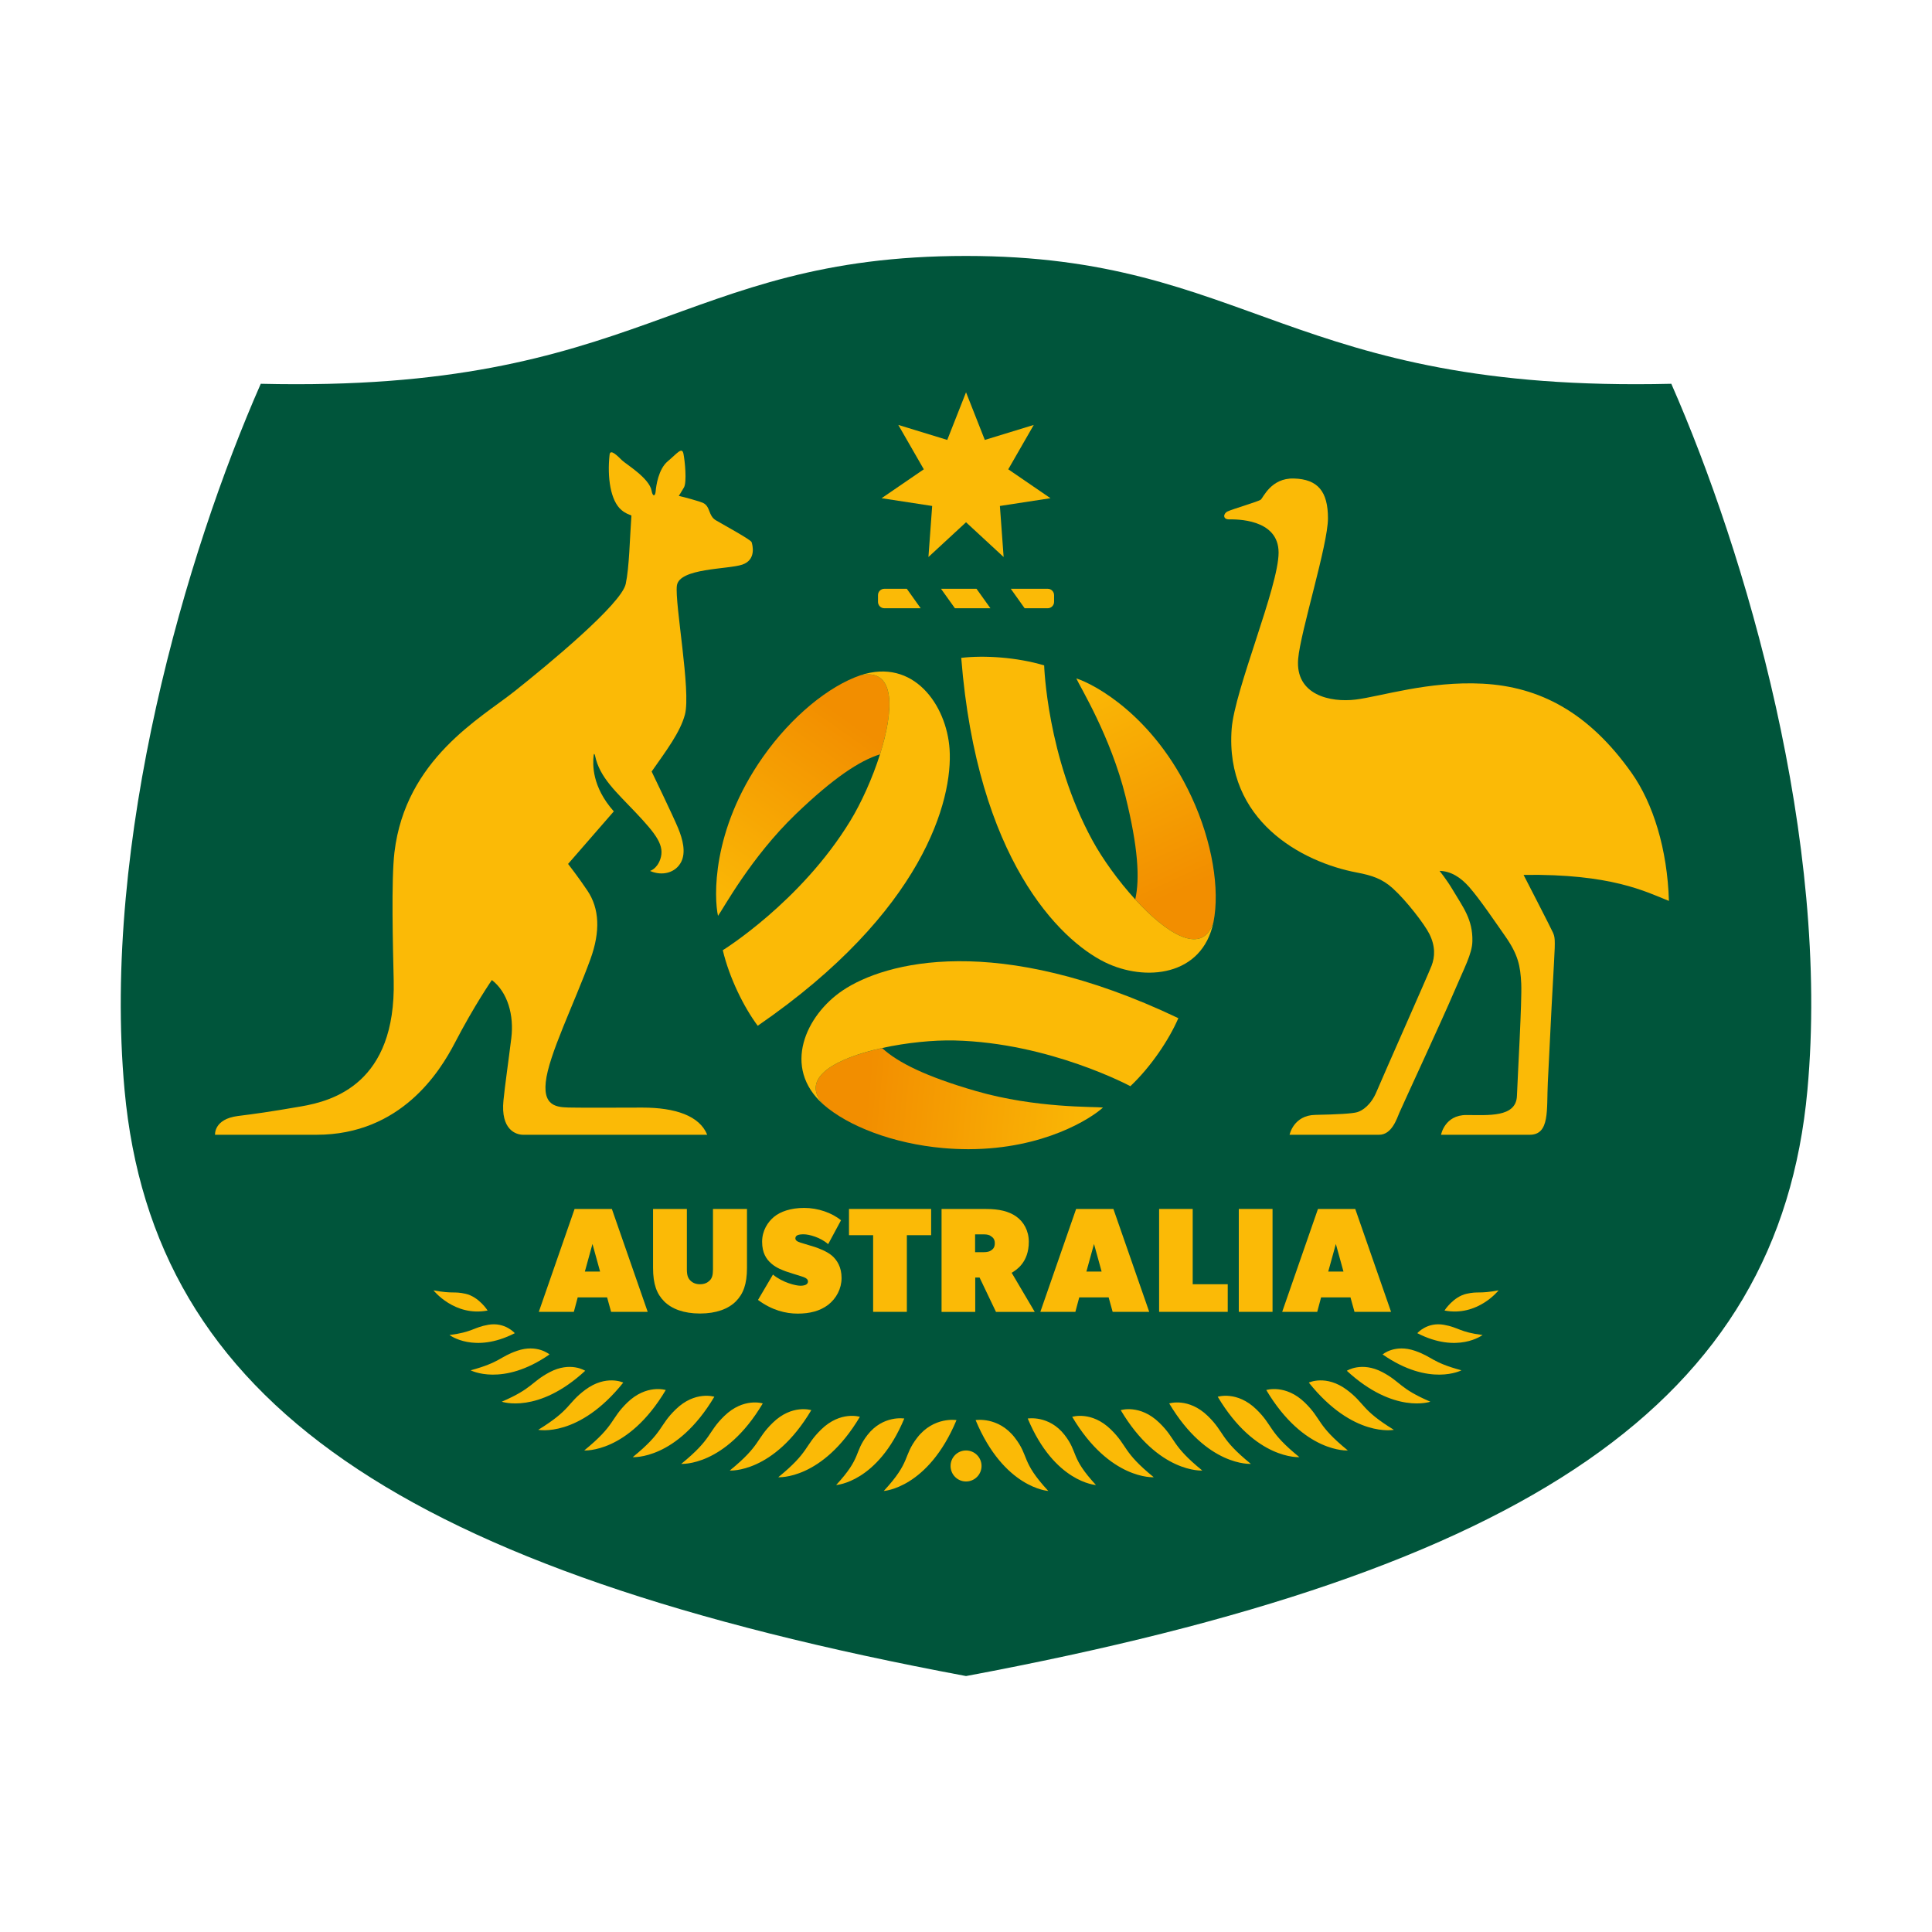
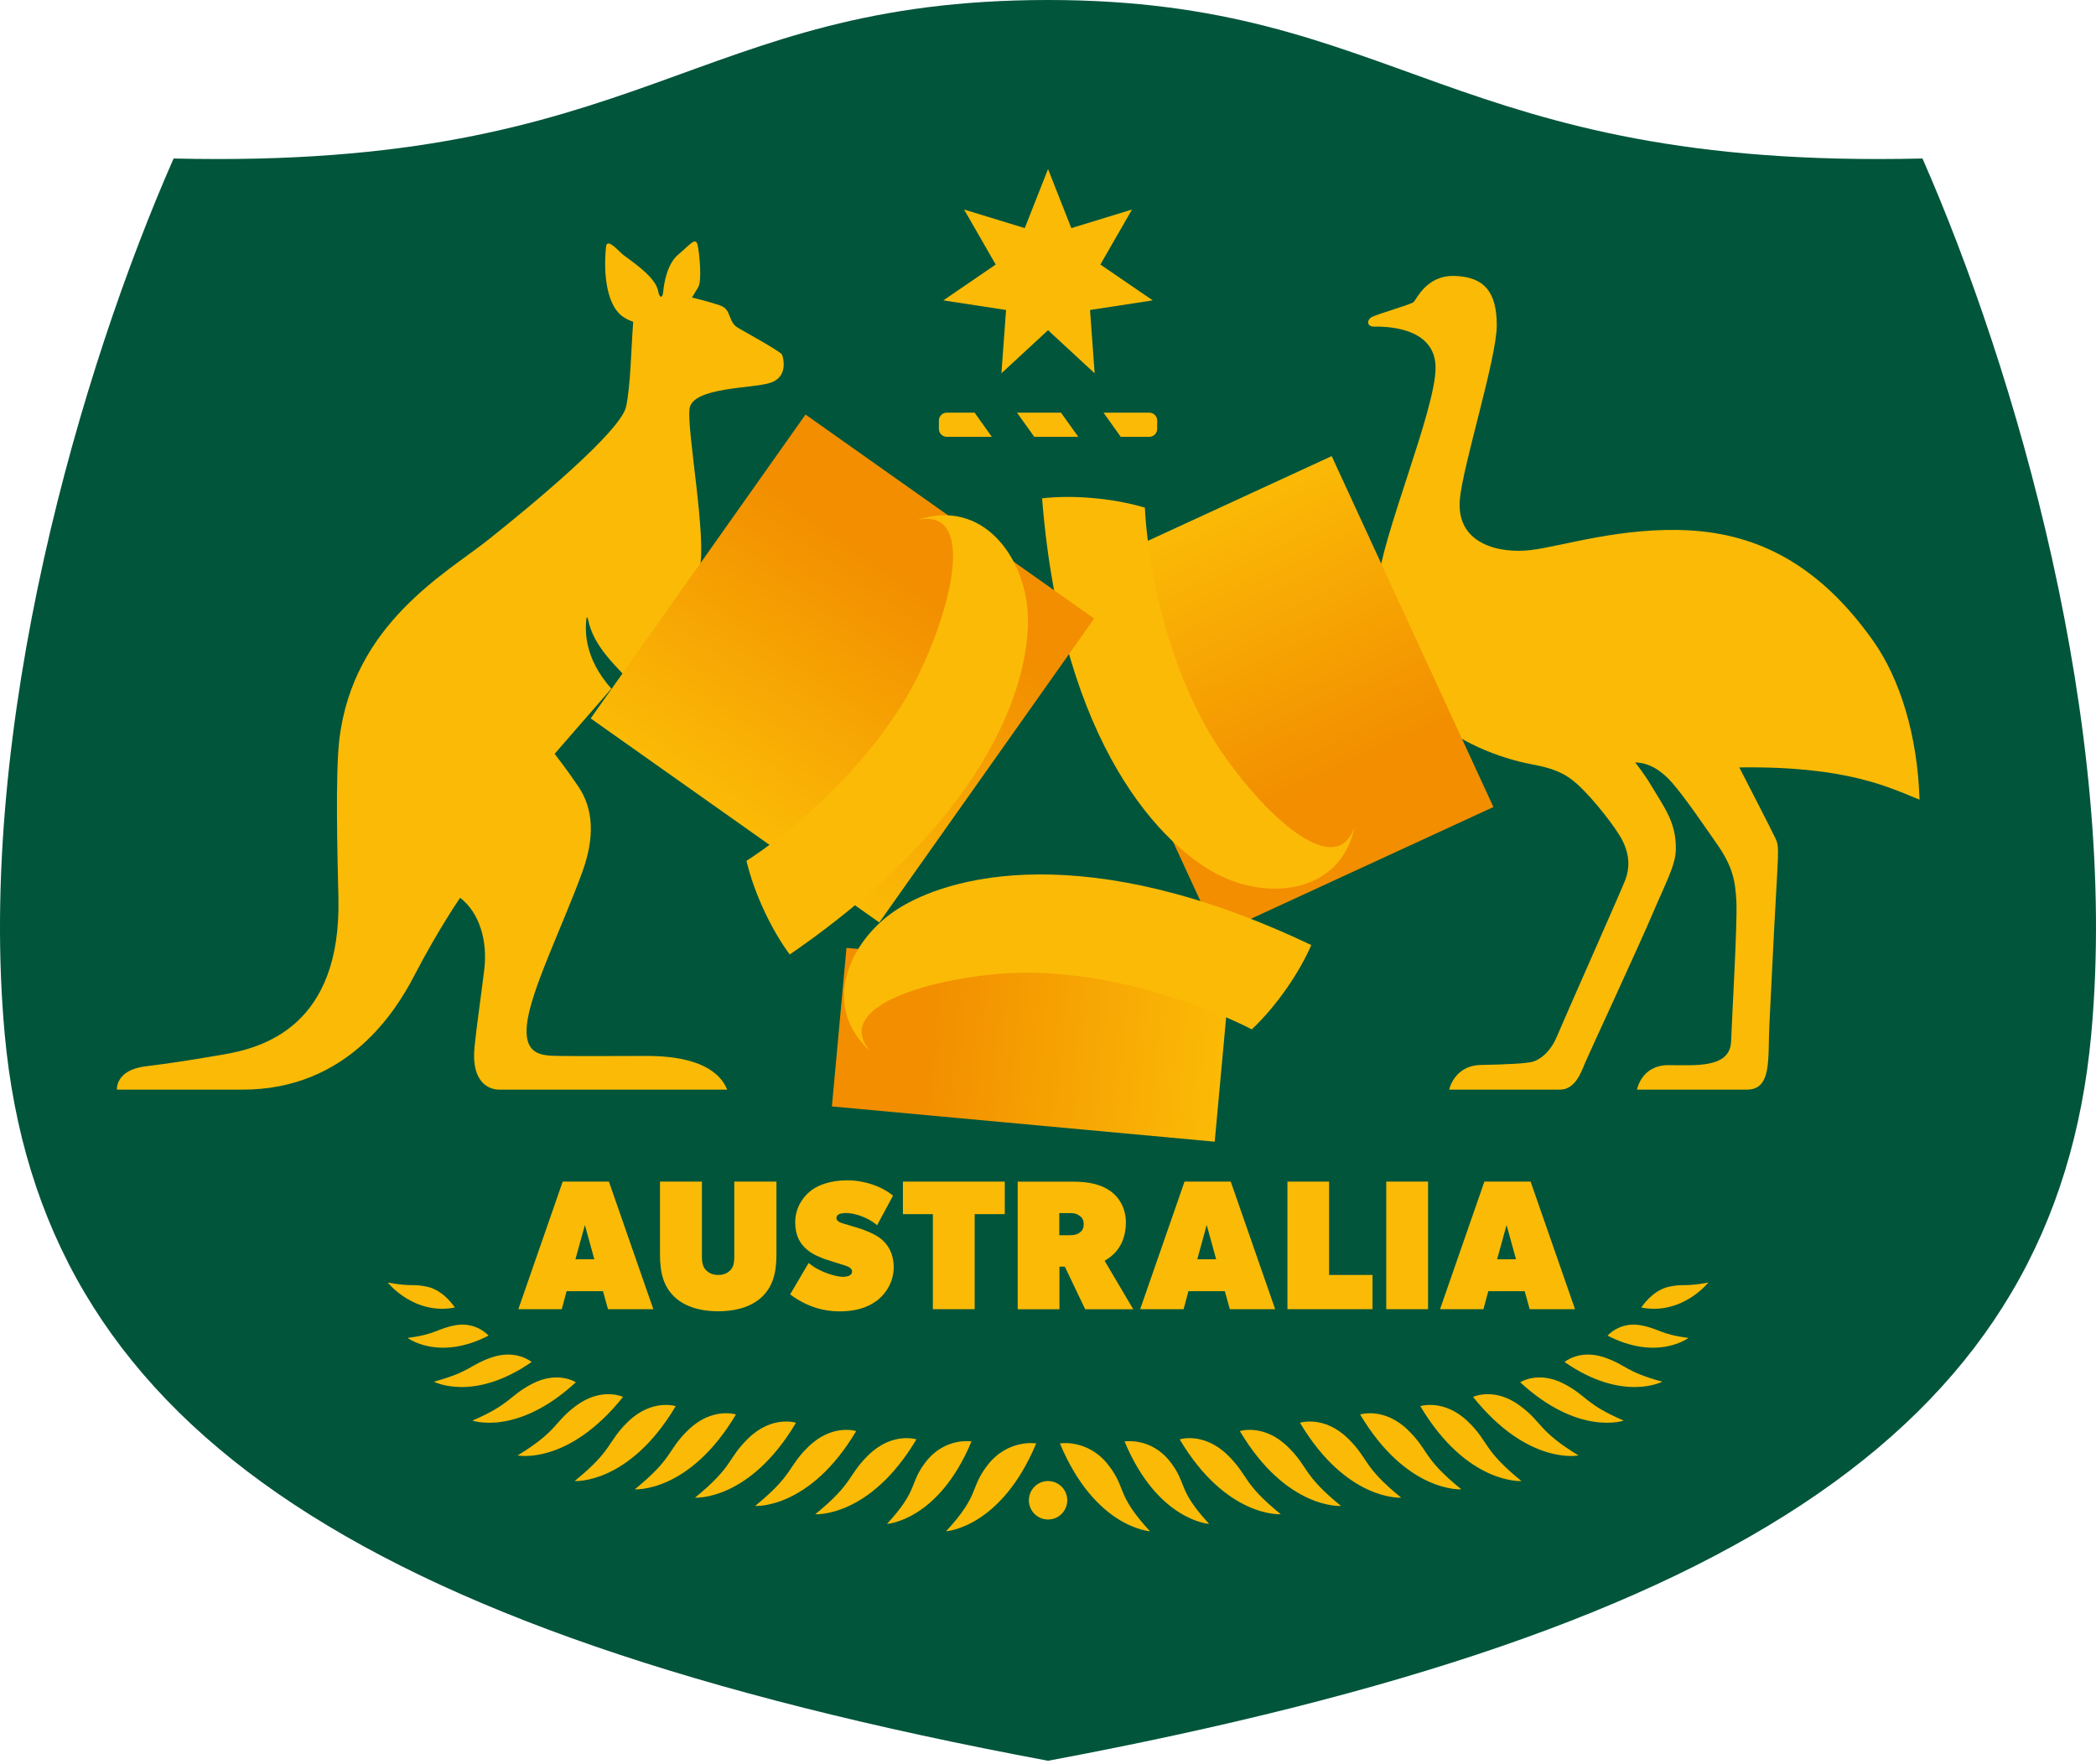
- <svg xmlns="http://www.w3.org/2000/svg" xmlns:xlink="http://www.w3.org/1999/xlink" id="_图层_1" data-name="图层_1" version="1.1" viewBox="0 0 800 800">
+ <svg xmlns="http://www.w3.org/2000/svg" width="700" height="589" viewBox="0 0 700 589" fill="none">
+   <path d="M350.015 588.038C583.198 544.425 686.571 474.549 698.408 345.454C707.942 242.061 672.821 122.945 642.051 52.934C483.906 56.706 467.583 0 350.015 0C230.763 0 216.122 56.706 57.978 52.934C27.169 122.945 -7.914 242.061 1.582 345.454C13.457 474.549 116.792 544.425 350.015 588.038Z" fill="#00553B" />
+   <path d="M350.014 110.279L334.445 124.667L335.993 103.528L315.047 100.318L332.53 88.347L321.97 69.974L342.239 76.181L350.014 56.455L357.788 76.181L378.057 69.974L367.497 88.347L384.98 100.318L364.035 103.528L365.582 124.667" fill="#FBBA06" />
+   <path d="M339.647 137.819L345.411 145.883H360.11L354.346 137.819H339.647Z" fill="#FBBA06" />
+   <path d="M313.558 140.467V143.233C313.558 144.703 314.738 145.882 316.207 145.882H331.235L325.49 137.818H316.207C314.738 137.818 313.558 138.998 313.558 140.467Z" fill="#FBBA06" />
+   <path d="M368.543 137.818L374.286 145.882H383.821C385.291 145.882 386.471 144.684 386.471 143.233V140.467C386.471 138.998 385.291 137.817 383.821 137.817" fill="#FBBA06" />
+   <path d="M242.851 363.904H166.632C163.594 363.904 157.27 361.778 158.469 349.709C159.087 343.423 160.519 333.675 161.719 323.89C162.898 314.374 160.21 304.878 153.673 299.83C153.673 299.83 146.42 310.293 138.279 325.978C132.167 337.678 116.037 363.904 81.052 363.904H39.044C39.044 363.904 38.464 357.405 48.52 356.129C55.599 355.239 61.362 354.466 74.649 352.164C87.955 349.883 113.987 342.611 113.02 299.947C112.711 286.254 111.956 258.5 113.329 246.955C117.933 208.313 149.186 191.332 163.073 180.25C176.881 169.284 207.342 144.142 209.102 135.787C210.592 128.786 210.765 116.97 211.461 107.492C210.417 107.008 209.141 106.719 207.381 105.25C202.758 101.42 201.405 91.614 202.41 82.331C202.681 79.585 205.93 83.047 207.555 84.613C209.141 86.181 218.907 91.983 219.817 97.243C220.262 99.795 221.324 99.582 221.499 97.455C221.674 95.308 222.601 88.288 226.509 85.019C230.415 81.752 232.387 78.908 233.006 81.905C233.624 84.904 234.457 93.703 233.218 95.851C231.866 98.171 231.072 99.37 231.072 99.37C233.374 99.854 239.737 101.633 241.014 102.212C244.3 103.702 243.16 107.551 246.467 109.485C249.755 111.418 260.837 117.453 261.223 118.497C261.572 119.542 263.332 125.808 257.356 127.819C251.418 129.831 231.246 129.192 230.279 136.523C229.351 143.852 236.179 180.193 233.624 189.882C231.691 197.154 226.064 204.619 219.836 213.496C219.836 213.496 228.713 231.889 230.763 236.84C232.756 241.655 234.069 246.916 232.078 250.9C229.757 255.445 224.226 256.895 219.158 254.652C219.158 254.652 221.982 253.897 223.394 249.856C225.328 244.247 221.943 239.683 213.144 230.38C205.407 222.16 198.291 216.068 196.395 206.901C196.26 206.283 195.912 205.683 195.815 206.901C195.428 210.499 195.022 219.704 204.17 229.994L185.236 251.751C185.236 251.751 189.626 257.399 193.282 262.872C198.155 270.163 198.717 279.582 194.461 291.263C187.769 309.617 177.133 330.988 175.991 342.107C174.812 353.094 181.851 352.552 187.518 352.649C194.016 352.764 202.371 352.649 216.007 352.649C229.622 352.649 239.659 356.033 242.851 363.904Z" fill="#FBBA06" />
+   <path d="M483.984 363.904C483.984 363.904 485.608 355.82 494.64 355.666C503.672 355.492 509.958 355.144 512.007 354.544C514.077 353.945 517.693 351.624 520.014 346.034C522.335 340.445 541.424 297.472 542.798 293.874C544.17 290.257 544.441 285.848 541.849 280.702C539.935 276.854 532.45 267.03 526.706 261.846C522.354 257.92 518.177 256.508 511.814 255.309C488.974 250.997 457.179 233.784 460.002 195.838C461.221 179.632 479.438 137.024 479.438 122.829C479.438 108.635 461.491 109.079 458.88 109.079C456.269 109.079 456.462 106.661 458.319 105.79C460.465 104.765 471.045 101.71 472.051 100.917C473.076 100.124 476.266 91.885 485.744 92.156C495.761 92.427 499.881 97.609 499.881 108.634C499.881 119.639 488.529 155.397 487.542 166.828C486.266 181.837 500.907 184.969 511.35 183.694C521.715 182.416 541.617 175.937 563.956 177.116C587.55 178.375 607.818 188.953 625.573 214.018C634.546 226.666 640.426 245.698 641.064 267.068C631.278 263.142 617.004 255.774 580.878 256.296C580.878 256.296 592.229 278.324 593.022 280.142C593.816 281.961 594.067 282.618 593.488 292.52C593.004 300.759 592.191 315.728 590.915 342.34C590.374 353.557 591.823 363.904 583.411 363.904H546.704C546.704 363.904 548.173 355.723 557.147 355.723C566.121 355.723 577.802 356.865 578.131 347.793C578.479 338.704 580.239 308.572 579.91 301.301C579.562 294.028 578.654 289.328 573.22 281.592C569.331 276.081 562.872 266.45 558.346 261.304C554.885 257.378 550.842 254.729 546.084 254.633C546.084 254.633 549.024 258.211 551.578 262.543C555.754 269.62 559.894 274.669 559.681 283.797C559.564 289.02 556.316 294.782 551.887 305.226C547.458 315.67 531.018 351.14 529.472 354.717C528.407 357.155 526.377 363.904 521.04 363.904" fill="#FBBA06" />
+   <path d="M218.192 437.223H203.048L201.385 431.227H189.22L187.615 437.223H173.11L187.924 394.617H203.358M198.484 420.551L195.331 409.122L192.18 420.551H198.484Z" fill="#FBBA06" />
+   <path d="M259.309 419.005C259.309 425.792 257.762 429.815 254.687 432.91C251.592 435.984 246.641 437.919 239.852 437.919C233.064 437.919 228.133 435.984 225.038 432.91C221.943 429.815 220.415 425.792 220.415 419.005V394.617H234.418V419.624C234.418 422.157 234.921 423.317 235.85 424.246C236.779 425.174 238.016 425.793 239.852 425.793C241.709 425.793 242.947 425.174 243.875 424.246C244.804 423.317 245.229 422.099 245.229 419.624V394.617H259.309" fill="#FBBA06" />
+   <path d="M292.922 434.322C289.499 436.913 285.264 437.958 280.313 437.958C275.381 437.958 269.675 436.604 263.873 432.292L270.062 421.79C274.027 425.116 279.557 426.412 281.414 426.412C283.291 426.412 284.567 425.87 284.567 424.633C284.567 423.395 283.04 422.891 281.492 422.408C279.963 421.963 276.56 420.861 275.303 420.436C274.066 419.933 271.61 419.139 269.462 417.283C267.296 415.426 265.575 412.835 265.575 408.193C265.575 403.571 267.954 399.993 270.507 397.885C273.098 395.738 277.354 394.191 283.04 394.191C288.706 394.191 294.507 396.221 298.241 399.315L292.922 409.198C289.711 406.355 285.012 405.118 282.768 405.118C280.563 405.118 279.345 405.543 279.345 406.839C279.345 408.078 281.319 408.503 282.285 408.812C283.291 409.122 285.882 409.876 287.372 410.359C288.842 410.862 292.304 412.099 294.469 413.937C296.617 415.794 298.473 418.694 298.473 423.201C298.473 427.649 296.306 431.672 292.922 434.322Z" fill="#FBBA06" />
+   <path d="M335.566 405.486H325.51V437.223H311.547V405.486H301.548V394.617H335.566" fill="#FBBA06" />
+   <path d="M378.463 437.241H362.412L355.623 423.028H353.825V437.241H339.88V394.636H358.408C363.649 394.636 367.672 395.564 370.748 397.71C373.841 399.877 376.008 403.59 376.008 408.212C376.008 416.838 370.748 419.952 368.91 421.054M360.38 405.931C359.762 405.408 358.834 405.137 357.286 405.137H353.766V412.526H357.286C358.834 412.526 359.819 412.215 360.38 411.79C361.058 411.308 361.928 410.688 361.928 408.831C361.928 406.974 361 406.356 360.38 405.931Z" fill="#FBBA06" />
+   <path d="M425.867 437.223H410.723L409.06 431.227H396.894L395.29 437.223H380.785L395.598 394.617H411.032M406.158 420.551L403.007 409.122L399.854 420.551H406.158Z" fill="#FBBA06" />
+   <path d="M458.377 437.223H429.966V394.617H443.872V425.792H458.377" fill="#FBBA06" />
+   <path d="M476.93 394.614H462.961V437.223H476.93V394.614Z" fill="#FBBA06" />
+   <path d="M526.01 437.223H510.866L509.203 431.227H497.038L495.433 437.223H480.928L495.742 394.617H511.176M506.302 420.551L503.149 409.122L499.997 420.551H506.302Z" fill="#FBBA06" />
+   <path d="M265.846 475.148C265.846 475.148 257.898 472.576 249.891 480.371C242.773 487.314 245.133 489.557 232.097 500.175C232.097 500.175 250.239 501.413 265.846 475.148ZM245.79 472.384C245.79 472.384 237.803 469.811 229.815 477.605C222.679 484.528 225.019 486.791 212.004 497.39C212.004 497.39 230.163 498.646 245.79 472.384ZM290.06 485.921C282.943 492.864 285.282 495.108 272.267 505.706C272.267 505.706 290.427 506.963 306.054 480.699C306.054 480.699 298.066 478.127 290.06 485.921ZM329.803 489.325C323.731 497.215 327.386 499.033 315.957 511.392C315.957 511.392 334.271 510.328 346.068 482.054C346.068 482.054 336.67 480.468 329.803 489.325ZM309.187 488.223C303.482 495.63 306.943 497.332 296.23 508.936C296.23 508.936 313.403 507.93 324.447 481.395C324.447 481.395 315.647 479.906 309.187 488.223ZM285.941 477.933C285.941 477.933 277.972 475.362 269.985 483.155C262.867 490.08 265.189 492.342 252.173 502.94C252.173 502.94 270.332 504.198 285.941 477.933ZM164.136 453.352C156.748 455.905 157.329 458.052 144.893 461.437C144.893 461.437 158.063 468.399 177.539 454.862C177.539 454.862 172.452 450.489 164.136 453.352ZM163.169 446.06C163.169 446.06 159.126 441.362 152.184 442.58C145.975 443.682 145.627 445.635 136.132 446.816C136.132 446.816 146.381 454.668 163.169 446.06ZM151.913 436.682C151.913 436.682 148.316 430.976 142.727 429.737C137.756 428.636 137.717 429.854 129.498 428.326C129.498 428.326 138.162 439.312 151.913 436.682ZM208.077 466.523C208.077 466.523 200.979 463.1 192.353 469.501C184.714 475.208 186.59 477.644 172.878 486.076C172.878 486.076 189.703 489.499 208.077 466.523ZM177.597 462.21C169.9 466.291 170.634 468.883 157.774 474.433C157.774 474.433 172.762 479.713 192.314 461.63C192.314 461.63 186.242 457.646 177.597 462.21ZM225.677 469.598C225.677 469.598 217.728 467.045 209.721 474.82C202.603 481.762 204.925 484.026 191.908 494.624C191.908 494.624 210.069 495.861 225.677 469.598ZM430.063 483.155C422.056 475.362 414.07 477.933 414.07 477.933C429.676 504.198 447.856 502.941 447.856 502.941C434.84 492.343 437.18 490.08 430.063 483.155ZM522.508 454.862C541.966 468.399 555.154 461.437 555.154 461.437C542.681 458.052 543.28 455.905 535.892 453.352C527.556 450.489 522.508 454.862 522.508 454.862ZM507.694 461.63C527.287 479.713 542.275 474.433 542.275 474.433C529.355 468.883 530.148 466.291 522.452 462.21C513.806 457.646 507.694 461.63 507.694 461.63ZM350.015 494.624C346.456 494.624 343.612 497.506 343.612 501.045C343.612 504.584 346.456 507.466 350.015 507.466C353.574 507.466 356.435 504.585 356.435 501.045C356.435 497.505 353.573 494.624 350.015 494.624ZM490.326 474.82C482.321 467.045 474.333 469.598 474.333 469.598C489.979 495.861 508.12 494.624 508.12 494.624C495.104 484.027 497.444 481.762 490.326 474.82ZM557.303 429.737C551.731 430.976 548.134 436.682 548.134 436.682C561.885 439.312 570.531 428.326 570.531 428.326C562.33 429.854 562.272 428.636 557.303 429.737ZM536.879 446.06C553.627 454.668 563.897 446.816 563.897 446.816C554.42 445.635 554.053 443.682 547.864 442.58C540.882 441.362 536.879 446.06 536.879 446.06ZM507.675 469.501C499.069 463.1 491.952 466.523 491.952 466.523C510.325 489.499 527.17 486.076 527.17 486.076C513.438 477.644 515.334 475.208 507.675 469.501ZM353.979 482.054C365.757 510.328 384.072 511.392 384.072 511.392C372.622 499.033 376.317 497.216 370.205 489.326C363.378 480.468 353.979 482.054 353.979 482.054ZM375.563 481.395C386.645 507.93 403.819 508.936 403.819 508.936C393.085 497.332 396.566 495.63 390.841 488.223C384.401 479.906 375.563 481.395 375.563 481.395ZM450.158 480.371C442.151 472.576 434.144 475.149 434.144 475.149C449.789 501.413 467.95 500.175 467.95 500.175C454.896 489.557 457.274 487.314 450.158 480.371ZM470.233 477.605C462.226 469.811 454.238 472.384 454.238 472.384C469.885 498.646 488.045 497.39 488.045 497.39C474.99 486.791 477.35 484.528 470.233 477.605ZM409.969 485.921C401.962 478.127 393.974 480.699 393.974 480.699C409.582 506.963 427.743 505.706 427.743 505.706C414.726 495.108 417.087 492.864 409.969 485.921Z" fill="#FBBA06" />
+   <path d="M416.076 223.898C421.214 244.695 422.05 257.81 420.077 266.455C432.795 280.367 447.158 289.609 452.12 276.851C452.125 276.841 452.13 276.831 452.132 276.821C452.251 276.512 452.365 276.193 452.471 275.859C455.17 262.374 452.041 242.627 443.361 223.938C427.609 190.018 402.761 177.171 395.678 174.938C397.052 178.148 409.879 198.817 416.076 223.898Z" fill="black" />
+   <path d="M444.748 152.325L498.757 269.523L406.099 312.223L352.091 195.025L444.748 152.325Z" fill="url(#paint0_linear_10_472)" />
+   <path d="M452.473 275.858C452.364 276.193 452.253 276.512 452.134 276.82C452.128 276.83 452.123 276.84 452.121 276.851C447.159 289.609 432.796 280.367 420.079 266.457C413.049 258.767 406.523 249.654 402.364 242.039C383.493 207.479 382.364 169.544 382.364 169.544C371.046 166.159 357.556 165.306 348.026 166.425C354.608 249.54 388.692 283.232 407.533 292.472C424.058 300.577 447.833 298.413 452.473 275.858Z" fill="#FBBA06" />
+   <path d="M307.374 173.435C307.361 173.437 307.348 173.44 307.341 173.442C307.012 173.493 306.68 173.554 306.336 173.627C293.307 178.037 277.764 190.615 265.912 207.474C244.406 238.073 245.699 266.007 247.309 273.257C249.4 270.465 260.895 249.024 279.523 231.119C294.97 216.273 305.913 208.99 314.388 206.376C316.643 199.252 318.137 192.271 318.271 186.57V184.922C318.094 177.948 315.59 173.263 309.512 173.263C308.842 173.263 308.13 173.318 307.374 173.435Z" fill="black" />
+   <path d="M197.271 239.935L269.02 138.444L365.405 206.584L293.657 308.074L197.271 239.935Z" fill="url(#paint1_linear_10_472)" />
+   <path d="M306.337 173.627C306.678 173.554 307.012 173.493 307.339 173.443C307.351 173.44 307.361 173.437 307.374 173.435C320.906 171.351 320.079 188.408 314.389 206.373C311.242 216.304 306.61 226.51 302.094 233.917C281.59 267.536 249.292 287.481 249.292 287.481C252.019 298.973 258.023 311.081 263.756 318.768C332.47 271.515 344.616 225.158 343.201 204.226C341.958 185.869 328.197 166.367 306.337 173.627Z" fill="#FBBA06" />
+   <path d="M290.221 350.524C290.229 350.534 290.236 350.542 290.241 350.552C290.449 350.81 290.671 351.068 290.905 351.326C301.238 360.404 319.907 367.57 340.438 369.4C343.924 369.709 347.296 369.861 350.541 369.871H351.359C382.302 369.762 401.806 357.126 406.727 352.617C403.262 352.202 378.94 352.972 354.118 345.796C333.53 339.844 321.752 334.012 315.246 327.985C296.838 332.04 281.65 339.849 290.221 350.524Z" fill="black" />
+   <path d="M405.677 381.286L277.827 369.519L282.7 316.57L410.55 328.337L405.677 381.286Z" fill="url(#paint2_linear_10_472)" />
+   <path d="M290.905 351.326C290.669 351.066 290.449 350.808 290.241 350.552C290.236 350.542 290.229 350.534 290.221 350.524C281.65 339.849 296.838 332.038 315.246 327.983C325.423 325.742 336.581 324.649 345.256 324.857C384.631 325.796 418.058 343.786 418.058 343.786C426.649 335.681 434.134 324.429 437.929 315.62C362.636 279.758 316.406 292.42 298.982 304.112C283.698 314.367 273.686 336.029 290.905 351.326Z" fill="#FBBA06" />
  <defs>
-     <clipPath id="clippath">
-       <path d="M466.076,329.879c5.139,20.798,5.974,33.913,4.002,42.557,12.718,13.913,27.081,23.154,32.042,10.396.005-.01.01-.02.013-.03.119-.309.233-.628.339-.962,2.699-13.485-.43-33.232-9.11-51.921-15.752-33.92-40.6-46.767-47.683-49,1.374,3.21,14.201,23.878,20.398,48.959h0Z" style="fill: none;" />
-     </clipPath>
-     <linearGradient id="_未命名的渐变_3" data-name="未命名的渐变 3" x1="526.053" y1="345.03" x2="528.585" y2="345.03" gradientTransform="translate(4836.244 -29018.418) rotate(65.2583) scale(47.089)" gradientUnits="userSpaceOnUse">
-       <stop offset="0" stop-color="#fbba06" />
-       <stop offset=".827" stop-color="#f28e00" />
+     <linearGradient id="paint0_linear_10_472" x1="398.053" y1="172.88" x2="447.942" y2="281.139" gradientUnits="userSpaceOnUse">
+       <stop stop-color="#FBBA06" />
+       <stop offset="0.827" stop-color="#F28E00" />
    </linearGradient>
-     <clipPath id="clippath-1">
-       <path d="M357.374,279.416c-.013.002-.025.005-.033.007-.329.051-.661.111-1.005.185-13.029,4.41-28.572,16.988-40.423,33.847-21.506,30.599-20.213,58.533-18.603,65.783,2.091-2.792,13.586-24.233,32.214-42.137,15.446-14.846,26.389-22.129,34.864-24.744,2.255-7.123,3.749-14.105,3.883-19.805v-1.648c-.177-6.974-2.681-11.659-8.759-11.659-.671,0-1.382.056-2.139.172v-0Z" style="fill: none;" />
-     </clipPath>
-     <linearGradient id="_未命名的渐变_31" data-name="未命名的渐变 3" x1="503.008" y1="281.549" x2="505.539" y2="281.549" gradientTransform="translate(-24204.113 12067.666) rotate(-54.7417) scale(47.0911)" xlink:href="#_未命名的渐变_3" />
-     <clipPath id="clippath-2">
-       <path d="M340.221,456.505c.008.01.015.018.02.028.207.258.43.516.663.775,10.333,9.078,29.002,16.244,49.534,18.074,3.486.309,6.857.461,10.103.471h.818c30.944-.109,50.448-12.745,55.369-17.254-3.466-.415-27.787.354-52.609-6.822-20.588-5.951-32.366-11.783-38.872-17.811-18.408,4.055-33.596,11.864-25.025,22.539h0Z" style="fill: none;" />
-     </clipPath>
-     <linearGradient id="_未命名的渐变_32" data-name="未命名的渐变 3" x1="569.532" y1="293.332" x2="572.063" y2="293.332" gradientTransform="translate(25903.727 16677.288) rotate(-174.7416) scale(47.1009)" xlink:href="#_未命名的渐变_3" />
+     <linearGradient id="paint1_linear_10_472" x1="245.926" y1="273.349" x2="314.74" y2="176.01" gradientUnits="userSpaceOnUse">
+       <stop stop-color="#FBBA06" />
+       <stop offset="0.827" stop-color="#F28E00" />
+     </linearGradient>
+     <linearGradient id="paint2_linear_10_472" x1="407.394" y1="354.748" x2="288.67" y2="343.821" gradientUnits="userSpaceOnUse">
+       <stop stop-color="#FBBA06" />
+       <stop offset="0.827" stop-color="#F28E00" />
+     </linearGradient>
  </defs>
-   <path d="M400.015,694.019c233.183-43.612,336.557-113.489,348.393-242.584,9.534-103.393-25.587-222.508-56.357-292.52-158.144,3.772-174.467-52.934-292.036-52.934-119.252,0-133.893,56.706-292.037,52.934-30.809,70.011-65.892,189.127-56.396,292.52,11.875,129.095,115.21,198.972,348.433,242.584" style="fill: #00553b;" />
-   <polyline points="400.014 216.26 384.445 230.649 385.993 209.51 365.047 206.299 382.53 194.328 371.97 175.955 392.239 182.162 400.014 162.436 407.788 182.162 428.057 175.955 417.497 194.328 434.98 206.299 414.035 209.51 415.582 230.649" style="fill: #fbba06;" />
-   <polygon points="389.647 243.8 395.411 251.864 410.11 251.864 404.346 243.8 389.647 243.8" style="fill: #fbba06;" />
-   <g>
-     <path d="M363.558,246.449v2.766c0,1.47,1.179,2.649,2.649,2.649h15.028l-5.745-8.065h-9.283c-1.47,0-2.649,1.18-2.649,2.65" style="fill: #fbba06;" />
-     <path d="M418.543,243.799l5.743,8.065h9.536c1.47,0,2.65-1.198,2.65-2.649v-2.766c0-1.47-1.18-2.65-2.65-2.65" style="fill: #fbba06;" />
-     <path d="M292.851,469.885h-76.219c-3.037,0-9.362-2.126-8.163-14.195.619-6.286,2.05-16.034,3.25-25.82,1.179-9.515-1.509-19.012-8.046-24.059,0,0-7.253,10.463-15.394,26.148-6.112,11.7-22.242,37.926-57.227,37.926h-42.008s-.58-6.498,9.476-7.774c7.079-.89,12.842-1.663,26.129-3.965,13.306-2.282,39.338-9.553,38.371-52.217-.309-13.693-1.064-41.447.309-52.992,4.604-38.642,35.857-55.623,49.743-66.705,13.809-10.966,44.27-36.108,46.03-44.463,1.49-7.001,1.663-18.817,2.358-28.295-1.044-.484-2.32-.773-4.08-2.243-4.623-3.829-5.976-13.635-4.971-22.918.27-2.747,3.52.715,5.144,2.282,1.587,1.568,11.352,7.37,12.262,12.629.445,2.552,1.507,2.34,1.682.212.175-2.147,1.103-9.167,5.01-12.436,3.906-3.267,5.878-6.111,6.497-3.114.619,2.998,1.451,11.797.212,13.946-1.353,2.32-2.146,3.519-2.146,3.519,2.302.484,8.664,2.263,9.942,2.842,3.286,1.49,2.146,5.339,5.454,7.273,3.288,1.933,14.369,7.968,14.755,9.013.349,1.045,2.109,7.31-3.867,9.322-5.938,2.011-26.11,1.373-27.077,8.703-.928,7.329,5.9,43.67,3.345,53.359-1.933,7.273-7.561,14.738-13.789,23.614,0,0,8.877,18.392,10.927,23.344,1.992,4.815,3.306,10.076,1.315,14.06-2.321,4.545-7.852,5.994-12.92,3.751,0,0,2.824-.754,4.235-4.796,1.935-5.608-1.451-10.173-10.25-19.476-7.737-8.219-14.853-14.312-16.749-23.479-.135-.619-.483-1.218-.58,0-.387,3.598-.793,12.803,8.355,23.093l-18.934,21.758s4.39,5.647,8.046,11.121c4.873,7.29,5.435,16.71,1.179,28.39-6.692,18.355-17.329,39.725-18.47,50.845-1.179,10.986,5.86,10.444,11.527,10.541,6.498.116,14.853,0,28.488,0,13.615,0,23.652,3.384,26.844,11.255" style="fill: #fbba06;" />
-     <path d="M533.984,469.885s1.624-8.084,10.656-8.238c9.033-.173,15.319-.522,17.368-1.121,2.069-.6,5.686-2.92,8.007-8.51s21.409-48.563,22.783-52.161c1.373-3.617,1.643-8.026-.949-13.171-1.913-3.848-9.399-13.673-15.143-18.856-4.352-3.926-8.529-5.338-14.892-6.537-22.84-4.312-54.635-21.525-51.811-59.471,1.218-16.206,19.436-58.814,19.436-73.008s-17.947-13.751-20.558-13.751-2.417-2.417-.561-3.289c2.146-1.025,12.726-4.08,13.732-4.873,1.025-.793,4.215-9.033,13.693-8.761,10.017.272,14.137,5.454,14.137,16.478,0,11.005-11.352,46.764-12.339,58.194-1.276,15.009,13.365,18.141,23.808,16.866,10.365-1.277,30.267-7.757,52.606-6.577,23.594,1.258,43.862,11.837,61.617,36.901,8.974,12.648,14.853,31.68,15.491,53.051-9.786-3.926-24.059-11.294-60.185-10.773,0,0,11.351,22.028,12.144,23.846.793,1.819,1.045,2.477.465,12.378-.484,8.239-1.296,23.208-2.572,49.82-.542,11.218.908,21.564-7.504,21.564h-36.708s1.47-8.18,10.443-8.18,20.655,1.141,20.984-7.93c.348-9.089,2.108-39.221,1.779-46.492-.348-7.273-1.256-11.973-6.691-19.709-3.888-5.511-10.348-15.143-14.873-20.288-3.461-3.926-7.504-6.575-12.262-6.672,0,0,2.94,3.578,5.494,7.91,4.176,7.078,8.316,12.127,8.104,21.255-.117,5.222-3.365,10.985-7.794,21.428-4.429,10.444-20.869,45.914-22.415,49.492-1.065,2.438-3.095,9.186-8.432,9.186" style="fill: #fbba06;" />
-     <path d="M268.192,543.204h-15.144l-1.663-5.995h-12.164l-1.605,5.995h-14.505l14.814-42.605h15.434M248.484,526.532l-3.153-11.429-3.152,11.429h6.305,0Z" style="fill: #fbba06;" />
-     <path d="M309.31,524.986c0,6.787-1.548,10.81-4.623,13.905-3.095,3.074-8.046,5.008-14.835,5.008s-11.719-1.935-14.814-5.008c-3.095-3.095-4.623-7.118-4.623-13.905v-24.388h14.002v25.006c0,2.533.503,3.694,1.432,4.623.929.928,2.166,1.546,4.003,1.546,1.857,0,3.095-.619,4.023-1.546.929-.929,1.354-2.147,1.354-4.623v-25.006h14.08" style="fill: #fbba06;" />
-     <path d="M342.922,540.303c-3.423,2.591-7.659,3.636-12.609,3.636-4.932,0-10.638-1.354-16.44-5.666l6.189-10.502c3.965,3.326,9.495,4.623,11.352,4.623,1.877,0,3.153-.542,3.153-1.779,0-1.238-1.528-1.742-3.075-2.225-1.529-.445-4.932-1.548-6.189-1.972-1.237-.503-3.694-1.296-5.841-3.153-2.166-1.857-3.887-4.448-3.887-9.089,0-4.623,2.378-8.2,4.932-10.309,2.591-2.147,6.846-3.694,12.533-3.694,5.666,0,11.468,2.03,15.201,5.124l-5.319,9.883c-3.211-2.842-7.91-4.08-10.154-4.08-2.205,0-3.423.425-3.423,1.721,0,1.238,1.974,1.663,2.941,1.972,1.006.31,3.597,1.064,5.087,1.548,1.47.503,4.932,1.74,7.097,3.578,2.148,1.857,4.004,4.757,4.004,9.264,0,4.448-2.166,8.471-5.55,11.121" style="fill: #fbba06;" />
-     <polyline points="385.566 511.467 375.51 511.467 375.51 543.204 361.547 543.204 361.547 511.467 351.548 511.467 351.548 500.598 385.566 500.598" style="fill: #fbba06;" />
-     <path d="M428.463,543.222h-16.051l-6.789-14.213h-1.798v14.213h-13.946v-42.605h18.528c5.241,0,9.264.928,12.34,3.074,3.093,2.167,5.26,5.88,5.26,10.502,0,8.625-5.26,11.739-7.098,12.842M410.38,511.912c-.619-.523-1.546-.793-3.094-.793h-3.52v7.388h3.52c1.548,0,2.533-.31,3.094-.735.678-.483,1.548-1.103,1.548-2.959s-.928-2.475-1.548-2.9" style="fill: #fbba06;" />
-     <path d="M475.867,543.204h-15.144l-1.663-5.995h-12.165l-1.604,5.995h-14.505l14.813-42.605h15.434M456.158,526.532l-3.152-11.429-3.153,11.429h6.305Z" style="fill: #fbba06;" />
-     <polyline points="508.377 543.204 479.966 543.204 479.966 500.598 493.872 500.598 493.872 531.774 508.377 531.774" style="fill: #fbba06;" />
-     <rect x="512.961" y="500.595" width="13.969" height="42.609" style="fill: #fbba06;" />
-     <path d="M576.01,543.204h-15.144l-1.663-5.995h-12.164l-1.605,5.995h-14.505l14.814-42.605h15.434M556.302,526.532l-3.153-11.429-3.153,11.429h6.306Z" style="fill: #fbba06;" />
-     <path d="M315.846,581.13s-7.948-2.572-15.955,5.222c-7.118,6.943-4.758,9.186-17.794,19.804,0,0,18.142,1.238,33.748-25.026M295.79,578.365s-7.987-2.573-15.975,5.221c-7.136,6.923-4.796,9.186-17.811,19.785,0,0,18.16,1.256,33.786-25.006M340.06,591.902c-7.117,6.943-4.777,9.187-17.793,19.785,0,0,18.16,1.257,33.787-25.007,0,0-7.988-2.572-15.995,5.222M379.803,595.307c-6.072,7.89-2.417,9.708-13.847,22.067,0,0,18.314-1.065,30.111-29.338,0,0-9.399-1.587-16.265,7.271M359.187,594.204c-5.705,7.407-2.244,9.109-12.958,20.713,0,0,17.173-1.006,28.217-27.541,0,0-8.8-1.49-15.259,6.827M335.941,583.914s-7.969-2.571-15.956,5.222c-7.118,6.924-4.796,9.187-17.813,19.785,0,0,18.16,1.257,33.769-25.007M214.136,559.333c-7.388,2.553-6.808,4.7-19.243,8.085,0,0,13.17,6.962,32.646-6.575,0,0-5.087-4.372-13.403-1.51M213.169,552.042s-4.043-4.698-10.985-3.48c-6.209,1.101-6.557,3.055-16.053,4.235,0,0,10.25,7.852,27.038-.755M201.913,542.663s-3.597-5.706-9.186-6.944c-4.971-1.101-5.01.117-13.229-1.412,0,0,8.664,10.986,22.415,8.356M258.077,572.504s-7.098-3.423-15.723,2.978c-7.64,5.706-5.763,8.143-19.475,16.574,0,0,16.825,3.423,35.198-19.553M227.597,568.191c-7.696,4.081-6.962,6.673-19.823,12.223,0,0,14.988,5.28,34.541-12.803,0,0-6.072-3.984-14.718.58M275.677,575.579s-7.949-2.553-15.956,5.222c-7.118,6.942-4.796,9.206-17.813,19.804,0,0,18.161,1.237,33.769-25.026M480.063,589.136c-8.007-7.793-15.994-5.222-15.994-5.222,15.606,26.265,33.786,25.007,33.786,25.007-13.015-10.598-10.676-12.861-17.793-19.785M572.509,560.843c19.457,13.537,32.646,6.575,32.646,6.575-12.474-3.384-11.874-5.532-19.262-8.085-8.336-2.862-13.384,1.51-13.384,1.51M557.694,567.611c19.593,18.083,34.581,12.803,34.581,12.803-12.92-5.55-12.127-8.143-19.823-12.223-8.646-4.564-14.758-.58-14.758-.58M400.015,600.606c-3.559,0-6.403,2.881-6.403,6.42s2.844,6.421,6.403,6.421,6.42-2.881,6.42-6.421-2.862-6.42-6.42-6.42M540.326,580.802c-8.006-7.776-15.994-5.222-15.994-5.222,15.646,26.263,33.787,25.026,33.787,25.026-13.017-10.598-10.676-12.862-17.794-19.804M607.303,535.718c-5.572,1.238-9.168,6.944-9.168,6.944,13.751,2.63,22.396-8.356,22.396-8.356-8.2,1.529-8.258.31-13.228,1.412M586.879,552.042c16.748,8.608,27.018.755,27.018.755-9.476-1.18-9.844-3.134-16.033-4.235-6.982-1.218-10.985,3.48-10.985,3.48M557.675,575.482c-8.606-6.402-15.723-2.978-15.723-2.978,18.373,22.976,35.218,19.553,35.218,19.553-13.732-8.432-11.836-10.868-19.495-16.574M403.979,588.035c11.778,28.274,30.094,29.338,30.094,29.338-11.45-12.359-7.755-14.177-13.868-22.067-6.826-8.858-16.226-7.271-16.226-7.271M425.563,587.376c11.082,26.535,28.256,27.541,28.256,27.541-10.734-11.604-7.253-13.306-12.978-20.713-6.44-8.317-15.278-6.827-15.278-6.827M500.158,586.352c-8.007-7.794-16.014-5.222-16.014-5.222,15.645,26.265,33.806,25.026,33.806,25.026-13.054-10.618-10.676-12.861-17.793-19.804M520.233,583.586c-8.007-7.794-15.995-5.221-15.995-5.221,15.646,26.262,33.806,25.006,33.806,25.006-13.054-10.599-10.695-12.862-17.811-19.785M459.969,591.902c-8.007-7.794-15.995-5.222-15.995-5.222,15.608,26.265,33.769,25.007,33.769,25.007-13.017-10.598-10.656-12.842-17.774-19.785" style="fill: #fbba06;" />
-   </g>
-   <g>
-     <g>
-       <g style="clip-path: url(#clippath);">
-         <polygon points="494.748 258.306 548.757 375.504 456.099 418.204 402.091 301.006 494.748 258.306" style="fill: url(#_未命名的渐变_3);" />
-       </g>
-       <path d="M502.473,381.839c-.109.334-.22.653-.339.962-.005.01-.01.02-.013.03-4.962,12.758-19.325,3.516-32.042-10.394-7.03-7.69-13.555-16.803-17.714-24.418-18.871-34.561-20-72.496-20-72.496-11.318-3.385-24.808-4.237-34.338-3.119,6.582,83.115,40.667,116.807,59.508,126.047,16.525,8.105,40.3,5.941,44.94-16.613" style="fill: #fbba06;" />
-     </g>
-     <g>
-       <g style="clip-path: url(#clippath-1);">
-         <polygon points="247.272 345.916 319.02 244.426 415.405 312.565 343.657 414.055 247.272 345.916" style="fill: url(#_未命名的渐变_31);" />
-       </g>
-       <path d="M356.337,279.608c.341-.073.676-.134,1.002-.185.012-.002.022-.005.035-.007,13.533-2.083,12.705,14.973,7.014,32.938-3.146,9.931-7.779,20.137-12.295,27.544-20.504,33.619-52.802,53.564-52.802,53.564,2.726,11.492,8.731,23.6,14.464,31.288,68.714-47.253,80.859-93.61,79.445-114.542-1.243-18.357-15.004-37.859-36.864-30.599" style="fill: #fbba06;" />
-     </g>
-     <g>
-       <g style="clip-path: url(#clippath-2);">
-         <polygon points="455.677 487.267 327.827 475.5 332.7 422.551 460.55 434.318 455.677 487.267" style="fill: url(#_未命名的渐变_32);" />
-       </g>
-       <path d="M340.905,457.308c-.235-.261-.456-.519-.663-.775-.005-.01-.013-.018-.02-.028-8.571-10.675,6.617-18.487,25.025-22.542,10.176-2.24,21.334-3.334,30.009-3.126,39.376.939,72.802,18.93,72.802,18.93,8.592-8.105,16.077-19.358,19.871-28.166-75.293-35.862-121.523-23.2-138.947-11.508-15.284,10.255-25.296,31.918-8.077,47.215" style="fill: #fbba06;" />
-     </g>
-   </g>
</svg>
